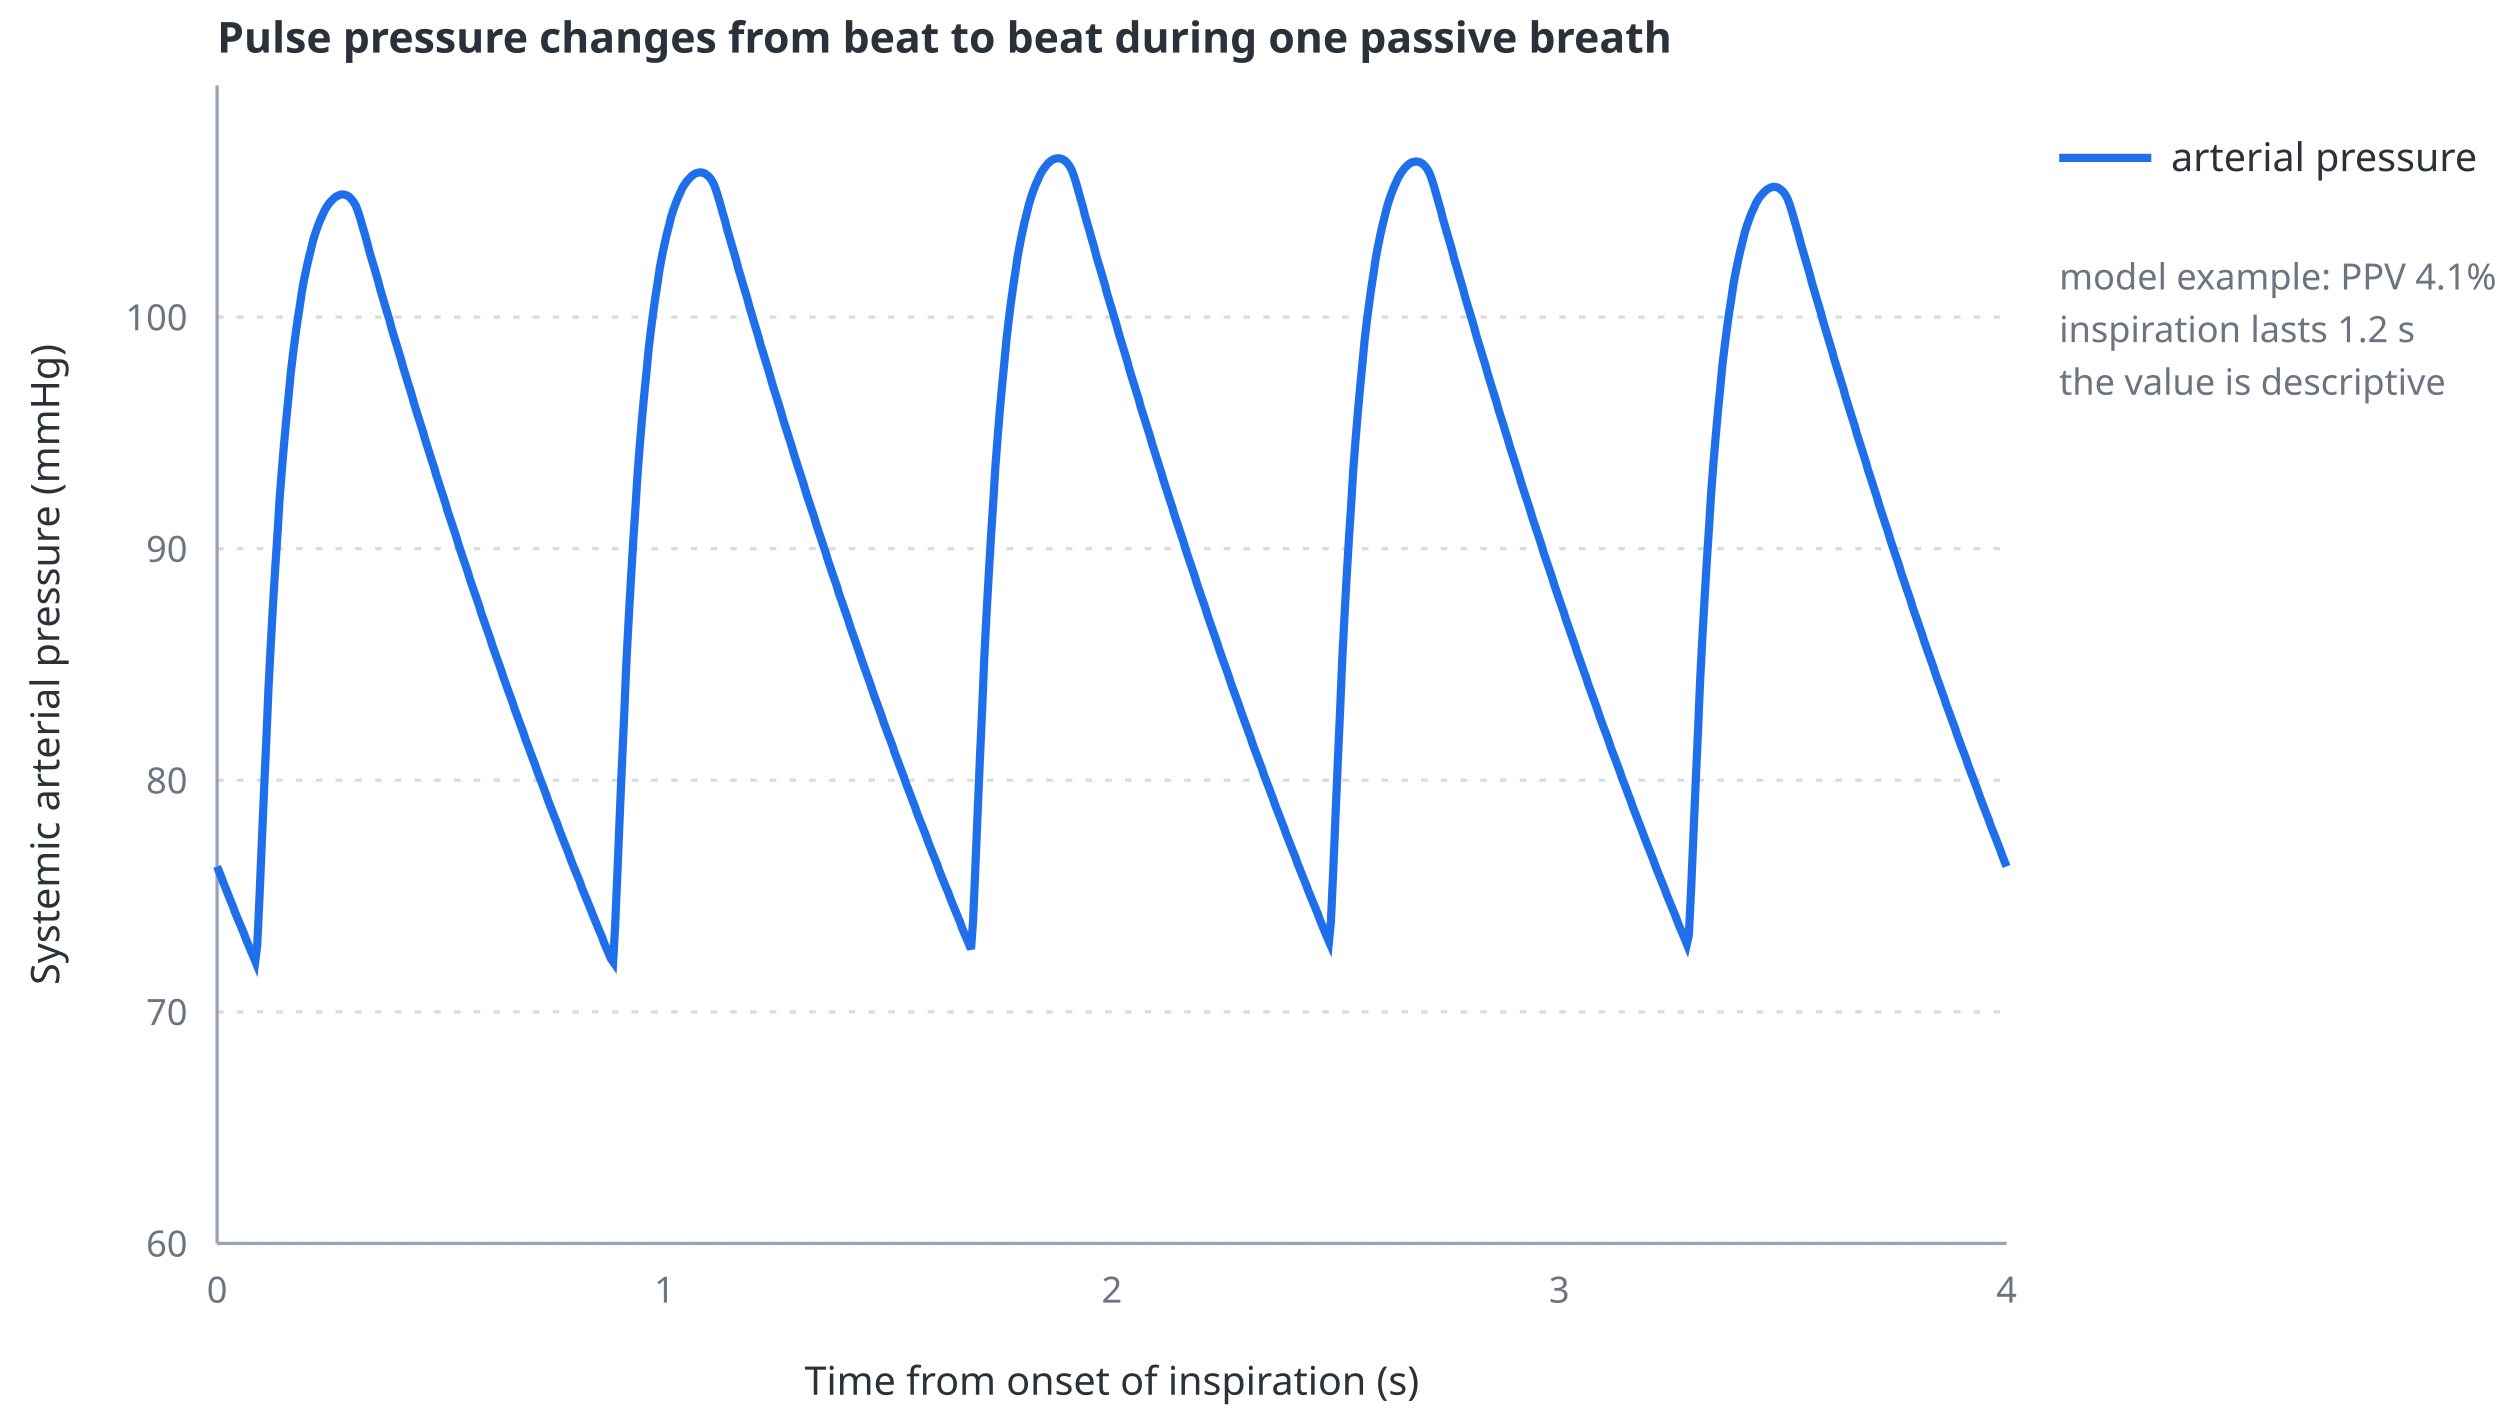
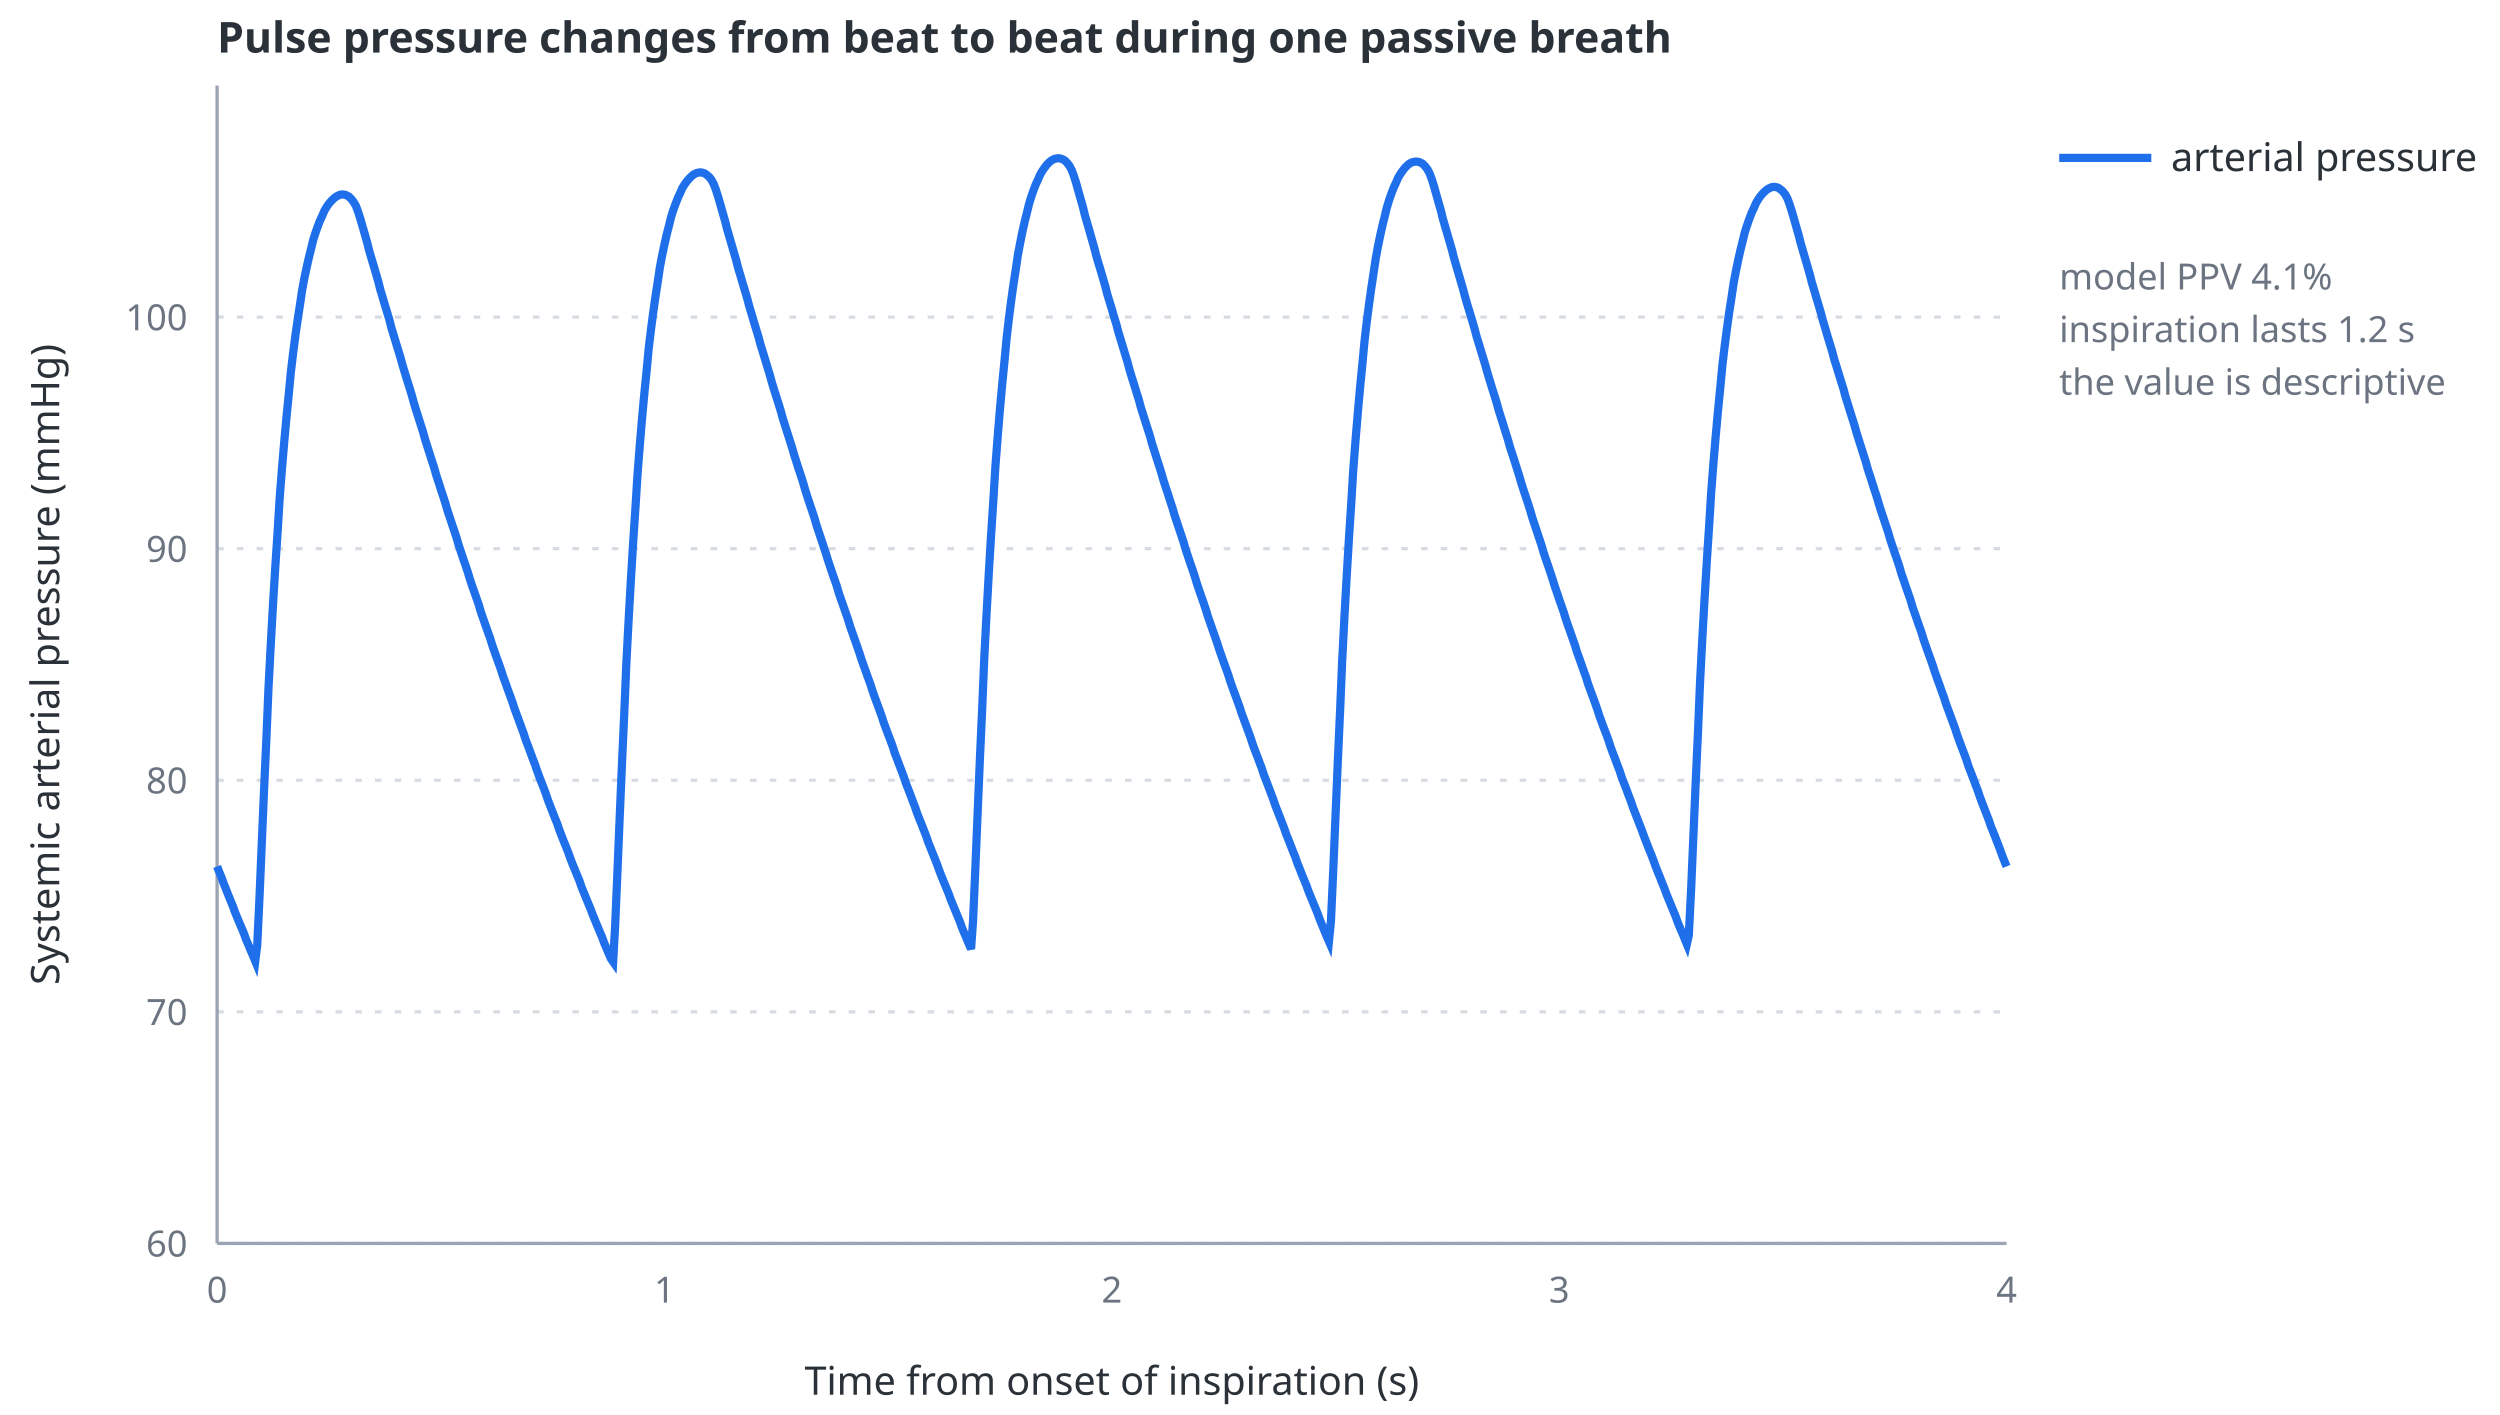
<svg xmlns="http://www.w3.org/2000/svg" viewBox="0 0 760 430" class="arthur-fig" role="img" aria-label="Pulse pressure changes from beat to beat during one passive breath">
  <style>
  svg.arthur-fig .bg { fill: none }
  svg.arthur-fig .axis { stroke: var(--fig-axis, #9aa4b2); stroke-width: 1 }
  svg.arthur-fig .grid { stroke: var(--fig-grid, #d7dce3); stroke-width: 1; stroke-dasharray: 2 4 }
  svg.arthur-fig .tick { fill: var(--fig-muted, #6b7480); font: 11px system-ui, sans-serif }
  svg.arthur-fig .label { fill: var(--fig-text, #2b3138); font: 12px system-ui, sans-serif }
  svg.arthur-fig .title { fill: var(--fig-text, #2b3138); font: 600 13px system-ui, sans-serif }
  svg.arthur-fig .lm { stroke: var(--fig-grid, #d7dce3); stroke-width: 1 }
  svg.arthur-fig .lm-text { fill: var(--fig-muted, #6b7480); font: 600 11px system-ui, sans-serif }
  svg.arthur-fig .total { stroke: var(--fig-total, #1f6feb); stroke-width: 2.5; fill: none }
  svg.arthur-fig .alv { stroke: var(--fig-alv, #d1495b); stroke-width: 1.6; fill: none; stroke-dasharray: 6 3 }
  svg.arthur-fig .extra { stroke: var(--fig-extra, #2a9d8f); stroke-width: 1.6; fill: none; stroke-dasharray: 6 3 }
  svg.arthur-fig .nadir { stroke: var(--fig-total, #1f6feb); stroke-width: 1; stroke-dasharray: 3 3 }
  svg.arthur-fig .dot { fill: var(--fig-total, #1f6feb); stroke: none }
  @media (prefers-color-scheme: dark) {
    svg.arthur-fig .axis { stroke: #5b6472 }
    svg.arthur-fig .grid, svg.arthur-fig .lm { stroke: #363d47 }
    svg.arthur-fig .tick, svg.arthur-fig .lm-text { fill: #8b95a3 }
    svg.arthur-fig .label, svg.arthur-fig .title { fill: #d6dbe2 }
    svg.arthur-fig .total, svg.arthur-fig .nadir { stroke: #58a6ff }
    svg.arthur-fig .dot { fill: #58a6ff }
    svg.arthur-fig .alv { stroke: #f08c9a }
    svg.arthur-fig .extra { stroke: #4fd1c1 }
  }
</style>
  <rect class="bg" width="760" height="430" />
  <text class="title" x="66" y="16">Pulse pressure changes from beat to beat during one passive breath</text>
  <line class="grid" x1="66" y1="378.0" x2="610" y2="378.0" />
  <text class="tick" x="57" y="382.0" text-anchor="end">60</text>
  <line class="grid" x1="66" y1="307.6" x2="610" y2="307.6" />
  <text class="tick" x="57" y="311.6" text-anchor="end">70</text>
  <line class="grid" x1="66" y1="237.2" x2="610" y2="237.2" />
  <text class="tick" x="57" y="241.2" text-anchor="end">80</text>
  <line class="grid" x1="66" y1="166.8" x2="610" y2="166.8" />
  <text class="tick" x="57" y="170.8" text-anchor="end">90</text>
  <line class="grid" x1="66" y1="96.4" x2="610" y2="96.4" />
  <text class="tick" x="57" y="100.4" text-anchor="end">100</text>
  <text class="tick" x="66.0" y="396" text-anchor="middle">0</text>
  <text class="tick" x="202.0" y="396" text-anchor="middle">1</text>
  <text class="tick" x="338.0" y="396" text-anchor="middle">2</text>
  <text class="tick" x="474.0" y="396" text-anchor="middle">3</text>
  <text class="tick" x="610.0" y="396" text-anchor="middle">4</text>
  <line class="axis" x1="66" y1="26" x2="66" y2="378" />
  <line class="axis" x1="66" y1="378.0" x2="610" y2="378.0" />
  <path class="total" style="stroke-dasharray:none" d="M66.0 263.4 L66.7 265.2 L67.4 266.9 L68.0 268.6 L68.7 270.3 L69.4 272.1 L70.1 273.8 L70.8 275.5 L71.4 277.2 L72.1 278.9 L72.8 280.6 L73.5 282.2 L74.2 283.9 L74.8 285.6 L75.5 287.2 L76.2 288.9 L76.9 290.5 L77.6 292.2 L78.2 287.3 L78.9 272.5 L79.6 255.8 L80.3 239.5 L81.0 224.1 L81.6 209.6 L82.3 196.2 L83.0 183.7 L83.7 172.2 L84.4 161.6 L85.0 151.7 L85.7 142.7 L86.4 134.4 L87.1 126.7 L87.8 119.7 L88.4 113.3 L89.1 107.4 L89.8 102.0 L90.5 97.1 L91.2 92.6 L91.8 88.5 L92.5 84.7 L93.2 81.4 L93.9 78.3 L94.6 75.5 L95.2 73.0 L95.9 70.8 L96.6 68.8 L97.3 67.0 L98.0 65.5 L98.6 64.1 L99.3 62.9 L100.0 61.9 L100.7 61.1 L101.4 60.4 L102.0 59.9 L102.7 59.5 L103.4 59.2 L104.1 59.1 L104.8 59.2 L105.4 59.4 L106.1 59.8 L106.8 60.5 L107.5 61.4 L108.2 62.6 L108.8 64.2 L109.5 66.4 L110.2 68.8 L110.9 71.2 L111.6 73.7 L112.2 76.1 L112.9 78.5 L113.6 80.8 L114.3 83.2 L115.0 85.6 L115.6 88.0 L116.3 90.3 L117.0 92.7 L117.7 95.0 L118.4 97.3 L119.0 99.7 L119.7 102.0 L120.4 104.3 L121.1 106.6 L121.8 108.9 L122.4 111.1 L123.1 113.4 L123.8 115.7 L124.5 117.9 L125.2 120.2 L125.8 122.4 L126.5 124.7 L127.2 126.9 L127.9 129.1 L128.6 131.3 L129.2 133.5 L129.9 135.7 L130.6 137.9 L131.3 140.1 L132.0 142.2 L132.6 144.4 L133.3 146.5 L134.0 148.7 L134.7 150.8 L135.4 153.0 L136.0 155.1 L136.7 157.2 L137.4 159.3 L138.1 161.4 L138.8 163.5 L139.4 165.6 L140.1 167.7 L140.8 169.8 L141.5 171.8 L142.2 173.9 L142.8 175.9 L143.5 178.0 L144.2 180.0 L144.9 182.0 L145.6 184.0 L146.2 186.1 L146.9 188.1 L147.6 190.1 L148.3 192.1 L149.0 194.0 L149.6 196.0 L150.3 198.0 L151.0 200.0 L151.7 201.9 L152.4 203.9 L153.0 205.8 L153.7 207.7 L154.4 209.7 L155.1 211.6 L155.8 213.5 L156.4 215.4 L157.1 217.3 L157.8 219.2 L158.5 221.1 L159.2 223.0 L159.8 224.9 L160.5 226.7 L161.2 228.6 L161.9 230.5 L162.6 232.3 L163.2 234.1 L163.9 236.0 L164.6 237.8 L165.3 239.6 L166.0 241.5 L166.6 243.3 L167.3 245.1 L168.0 246.9 L168.7 248.7 L169.4 250.4 L170.0 252.2 L170.7 254.0 L171.4 255.8 L172.1 257.5 L172.8 259.3 L173.4 261.0 L174.1 262.8 L174.8 264.5 L175.5 266.2 L176.2 267.9 L176.8 269.7 L177.5 271.4 L178.2 273.1 L178.9 274.8 L179.6 276.5 L180.2 278.1 L180.9 279.8 L181.6 281.5 L182.3 283.2 L183.0 284.8 L183.6 286.5 L184.3 288.1 L185.0 289.8 L185.7 291.4 L186.4 292.4 L187.0 281.5 L187.7 265.1 L188.4 248.1 L189.1 231.7 L189.8 216.3 L190.4 201.9 L191.1 188.5 L191.8 176.1 L192.5 164.6 L193.2 154.0 L193.8 144.3 L194.5 135.3 L195.2 127.0 L195.9 119.4 L196.6 112.4 L197.2 106.0 L197.9 100.1 L198.6 94.8 L199.3 89.9 L200.0 85.4 L200.6 81.3 L201.3 77.6 L202.0 74.3 L202.7 71.2 L203.4 68.5 L204.0 66.0 L204.7 63.8 L205.4 61.9 L206.1 60.1 L206.8 58.6 L207.4 57.2 L208.1 56.1 L208.8 55.1 L209.5 54.3 L210.2 53.6 L210.8 53.1 L211.5 52.7 L212.2 52.5 L212.9 52.4 L213.6 52.5 L214.2 52.7 L214.9 53.2 L215.6 53.8 L216.3 54.7 L217.0 56.0 L217.6 57.6 L218.3 59.8 L219.0 62.2 L219.7 64.7 L220.4 67.1 L221.0 69.5 L221.7 71.9 L222.4 74.3 L223.1 76.7 L223.8 79.1 L224.4 81.5 L225.1 83.8 L225.8 86.2 L226.5 88.5 L227.2 90.9 L227.8 93.2 L228.5 95.5 L229.2 97.9 L229.9 100.2 L230.6 102.5 L231.2 104.8 L231.9 107.0 L232.6 109.3 L233.3 111.6 L234.0 113.9 L234.6 116.1 L235.3 118.4 L236.0 120.6 L236.7 122.8 L237.4 125.1 L238.0 127.3 L238.7 129.5 L239.4 131.7 L240.1 133.9 L240.8 136.1 L241.4 138.2 L242.1 140.4 L242.8 142.6 L243.5 144.7 L244.2 146.9 L244.8 149.0 L245.5 151.2 L246.2 153.3 L246.9 155.4 L247.6 157.5 L248.2 159.6 L248.9 161.7 L249.6 163.8 L250.3 165.9 L251.0 168.0 L251.6 170.0 L252.3 172.1 L253.0 174.2 L253.7 176.2 L254.4 178.2 L255.0 180.3 L255.7 182.3 L256.4 184.3 L257.1 186.3 L257.8 188.3 L258.4 190.3 L259.1 192.3 L259.8 194.3 L260.5 196.3 L261.2 198.3 L261.8 200.2 L262.5 202.2 L263.2 204.1 L263.9 206.1 L264.6 208.0 L265.2 209.9 L265.9 211.9 L266.6 213.8 L267.3 215.7 L268.0 217.6 L268.6 219.5 L269.3 221.4 L270.0 223.3 L270.7 225.1 L271.4 227.0 L272.0 228.9 L272.7 230.7 L273.4 232.6 L274.1 234.4 L274.8 236.3 L275.4 238.1 L276.1 239.9 L276.8 241.7 L277.5 243.6 L278.2 245.4 L278.8 247.2 L279.5 249.0 L280.2 250.7 L280.9 252.5 L281.6 254.3 L282.2 256.1 L282.9 257.8 L283.6 259.6 L284.3 261.3 L285.0 263.1 L285.6 264.8 L286.3 266.6 L287.0 268.3 L287.7 270.0 L288.4 271.7 L289.0 273.4 L289.7 275.1 L290.4 276.8 L291.1 278.5 L291.8 280.2 L292.4 281.9 L293.1 283.6 L293.8 285.2 L294.5 286.9 L295.2 288.5 L295.8 280.1 L296.5 264.1 L297.2 247.1 L297.9 230.5 L298.6 215.0 L299.2 200.4 L299.9 186.8 L300.6 174.2 L301.3 162.5 L302.0 151.8 L302.6 141.8 L303.3 132.7 L304.0 124.2 L304.7 116.5 L305.4 109.4 L306.0 102.9 L306.7 96.9 L307.4 91.4 L308.1 86.4 L308.8 81.9 L309.4 77.7 L310.1 74.0 L310.8 70.5 L311.5 67.4 L312.2 64.6 L312.8 62.1 L313.5 59.8 L314.2 57.8 L314.9 56.0 L315.6 54.5 L316.2 53.1 L316.9 51.9 L317.6 50.9 L318.3 50.0 L319.0 49.3 L319.6 48.8 L320.3 48.4 L321.0 48.2 L321.7 48.1 L322.4 48.2 L323.0 48.4 L323.7 48.8 L324.4 49.5 L325.1 50.4 L325.8 51.7 L326.4 53.3 L327.1 55.5 L327.8 58.0 L328.5 60.5 L329.2 62.9 L329.8 65.4 L330.5 67.8 L331.2 70.2 L331.9 72.7 L332.6 75.1 L333.2 77.5 L333.9 79.9 L334.6 82.2 L335.3 84.6 L336.0 87.0 L336.6 89.4 L337.3 91.7 L338.0 94.0 L338.7 96.4 L339.4 98.7 L340.0 101.0 L340.7 103.3 L341.4 105.6 L342.1 107.9 L342.8 110.2 L343.4 112.5 L344.1 114.8 L344.8 117.0 L345.5 119.3 L346.2 121.5 L346.8 123.8 L347.5 126.0 L348.2 128.2 L348.9 130.4 L349.6 132.6 L350.2 134.8 L350.9 137.0 L351.6 139.2 L352.3 141.4 L353.0 143.6 L353.6 145.7 L354.3 147.9 L355.0 150.0 L355.7 152.2 L356.4 154.3 L357.0 156.4 L357.7 158.5 L358.4 160.6 L359.1 162.7 L359.8 164.8 L360.4 166.9 L361.1 169.0 L361.8 171.1 L362.5 173.1 L363.2 175.2 L363.8 177.2 L364.5 179.3 L365.2 181.3 L365.9 183.3 L366.6 185.4 L367.2 187.4 L367.9 189.4 L368.6 191.4 L369.3 193.4 L370.0 195.4 L370.6 197.3 L371.3 199.3 L372.0 201.3 L372.7 203.2 L373.4 205.2 L374.0 207.1 L374.7 209.1 L375.4 211.0 L376.1 212.9 L376.8 214.8 L377.4 216.7 L378.1 218.6 L378.8 220.5 L379.5 222.4 L380.2 224.3 L380.8 226.2 L381.5 228.1 L382.2 229.9 L382.9 231.8 L383.6 233.6 L384.2 235.5 L384.9 237.3 L385.6 239.1 L386.3 241.0 L387.0 242.8 L387.6 244.6 L388.3 246.4 L389.0 248.2 L389.7 250.0 L390.4 251.8 L391.0 253.6 L391.7 255.3 L392.4 257.1 L393.1 258.9 L393.8 260.6 L394.4 262.4 L395.1 264.1 L395.8 265.9 L396.5 267.6 L397.2 269.3 L397.8 271.0 L398.5 272.7 L399.2 274.4 L399.9 276.1 L400.6 277.8 L401.2 279.5 L401.9 281.2 L402.6 282.9 L403.3 284.6 L404.0 286.2 L404.6 280.1 L405.3 264.8 L406.0 247.9 L406.7 231.4 L407.4 215.8 L408.0 201.3 L408.7 187.7 L409.4 175.1 L410.1 163.4 L410.8 152.7 L411.4 142.7 L412.1 133.6 L412.8 125.2 L413.5 117.4 L414.2 110.3 L414.8 103.8 L415.5 97.8 L416.2 92.4 L416.9 87.4 L417.6 82.8 L418.2 78.7 L418.9 74.9 L419.6 71.5 L420.3 68.4 L421.0 65.6 L421.6 63.1 L422.3 60.8 L423.0 58.8 L423.7 57.0 L424.4 55.5 L425.0 54.1 L425.7 52.9 L426.4 51.9 L427.1 51.0 L427.8 50.3 L428.4 49.8 L429.1 49.4 L429.8 49.2 L430.5 49.1 L431.2 49.2 L431.8 49.4 L432.5 49.8 L433.2 50.5 L433.9 51.4 L434.6 52.7 L435.2 54.3 L435.9 56.5 L436.6 59.0 L437.3 61.5 L438.0 63.9 L438.6 66.4 L439.3 68.8 L440.0 71.2 L440.7 73.6 L441.4 76.0 L442.0 78.4 L442.7 80.8 L443.4 83.2 L444.1 85.6 L444.8 88.0 L445.4 90.3 L446.1 92.7 L446.8 95.0 L447.5 97.3 L448.2 99.7 L448.8 102.0 L449.5 104.3 L450.2 106.6 L450.9 108.9 L451.6 111.2 L452.2 113.4 L452.9 115.7 L453.6 118.0 L454.3 120.2 L455.0 122.5 L455.6 124.7 L456.3 126.9 L457.0 129.1 L457.7 131.4 L458.4 133.6 L459.0 135.8 L459.7 137.9 L460.4 140.1 L461.1 142.3 L461.8 144.5 L462.4 146.6 L463.1 148.8 L463.8 150.9 L464.5 153.0 L465.2 155.2 L465.8 157.3 L466.5 159.4 L467.2 161.5 L467.9 163.6 L468.6 165.7 L469.2 167.8 L469.9 169.9 L470.6 171.9 L471.3 174.0 L472.0 176.1 L472.6 178.1 L473.3 180.1 L474.0 182.2 L474.7 184.2 L475.4 186.2 L476.0 188.2 L476.7 190.2 L477.4 192.2 L478.1 194.2 L478.8 196.2 L479.4 198.2 L480.1 200.1 L480.8 202.1 L481.5 204.1 L482.2 206.0 L482.8 208.0 L483.5 209.9 L484.2 211.8 L484.9 213.7 L485.6 215.7 L486.2 217.6 L486.9 219.5 L487.6 221.4 L488.3 223.2 L489.0 225.1 L489.6 227.0 L490.3 228.9 L491.0 230.7 L491.7 232.6 L492.4 234.4 L493.0 236.3 L493.7 238.1 L494.4 239.9 L495.1 241.8 L495.8 243.6 L496.4 245.4 L497.1 247.2 L497.8 249.0 L498.5 250.8 L499.2 252.6 L499.8 254.3 L500.5 256.1 L501.2 257.9 L501.9 259.6 L502.6 261.4 L503.2 263.1 L503.9 264.9 L504.6 266.6 L505.3 268.4 L506.0 270.1 L506.6 271.8 L507.3 273.5 L508.0 275.2 L508.7 276.9 L509.4 278.6 L510.0 280.3 L510.7 282.0 L511.4 283.6 L512.1 285.3 L512.8 287.0 L513.4 284.3 L514.1 270.4 L514.8 253.9 L515.5 237.6 L516.2 222.2 L516.8 207.7 L517.5 194.2 L518.2 181.8 L518.9 170.2 L519.6 159.5 L520.2 149.7 L520.9 140.6 L521.6 132.3 L522.3 124.6 L523.0 117.5 L523.6 111.1 L524.3 105.2 L525.0 99.8 L525.7 94.8 L526.4 90.3 L527.0 86.2 L527.7 82.5 L528.4 79.1 L529.1 76.0 L529.8 73.2 L530.4 70.7 L531.1 68.5 L531.8 66.5 L532.5 64.7 L533.2 63.2 L533.8 61.8 L534.5 60.6 L535.2 59.6 L535.9 58.8 L536.6 58.1 L537.2 57.6 L537.9 57.2 L538.6 56.9 L539.3 56.8 L540.0 56.9 L540.6 57.1 L541.3 57.6 L542.0 58.2 L542.7 59.1 L543.4 60.4 L544.0 62.0 L544.7 64.2 L545.4 66.6 L546.1 69.1 L546.8 71.5 L547.4 73.9 L548.1 76.3 L548.8 78.7 L549.5 81.1 L550.2 83.5 L550.8 85.9 L551.5 88.2 L552.2 90.6 L552.9 92.9 L553.6 95.3 L554.2 97.6 L554.9 99.9 L555.6 102.3 L556.3 104.6 L557.0 106.9 L557.6 109.2 L558.3 111.4 L559.0 113.7 L559.7 116.0 L560.4 118.2 L561.0 120.5 L561.7 122.7 L562.4 125.0 L563.1 127.2 L563.8 129.4 L564.4 131.6 L565.1 133.8 L565.8 136.0 L566.5 138.2 L567.2 140.4 L567.8 142.6 L568.5 144.7 L569.2 146.9 L569.9 149.1 L570.6 151.2 L571.2 153.3 L571.9 155.5 L572.6 157.6 L573.3 159.7 L574.0 161.8 L574.6 163.9 L575.3 166.0 L576.0 168.1 L576.7 170.1 L577.4 172.2 L578.0 174.3 L578.7 176.3 L579.4 178.4 L580.1 180.4 L580.8 182.4 L581.4 184.5 L582.1 186.5 L582.8 188.5 L583.5 190.5 L584.2 192.5 L584.8 194.5 L585.5 196.5 L586.2 198.5 L586.9 200.4 L587.6 202.4 L588.2 204.3 L588.9 206.3 L589.6 208.2 L590.3 210.2 L591.0 212.1 L591.6 214.0 L592.3 215.9 L593.0 217.8 L593.7 219.7 L594.4 221.6 L595.0 223.5 L595.7 225.4 L596.4 227.3 L597.1 229.1 L597.8 231.0 L598.4 232.9 L599.1 234.7 L599.8 236.5 L600.5 238.4 L601.2 240.2 L601.8 242.0 L602.5 243.9 L603.2 245.7 L603.9 247.5 L604.6 249.3 L605.2 251.1 L605.9 252.8 L606.6 254.6 L607.3 256.4 L608.0 258.2 L608.6 259.9 L609.3 261.7 L610.0 263.4" />
  <text class="label" transform="translate(18 202) rotate(-90)" text-anchor="middle">Systemic arterial pressure (mmHg)</text>
  <text class="label" x="338" y="424" text-anchor="middle">Time from onset of inspiration (s)</text>
  <line class="total" style="stroke-dasharray:none" x1="626" y1="48" x2="654" y2="48" />
  <text class="label" x="660" y="52">arterial pressure</text>
-   <text class="tick" x="626" y="88">model example: PPV 4.1%</text>
+   <text class="tick" x="626" y="88">model PPV 4.1%</text>
  <text class="tick" x="626" y="104">inspiration lasts 1.2 s</text>
  <text class="tick" x="626" y="120">the value is descriptive</text>
</svg>
